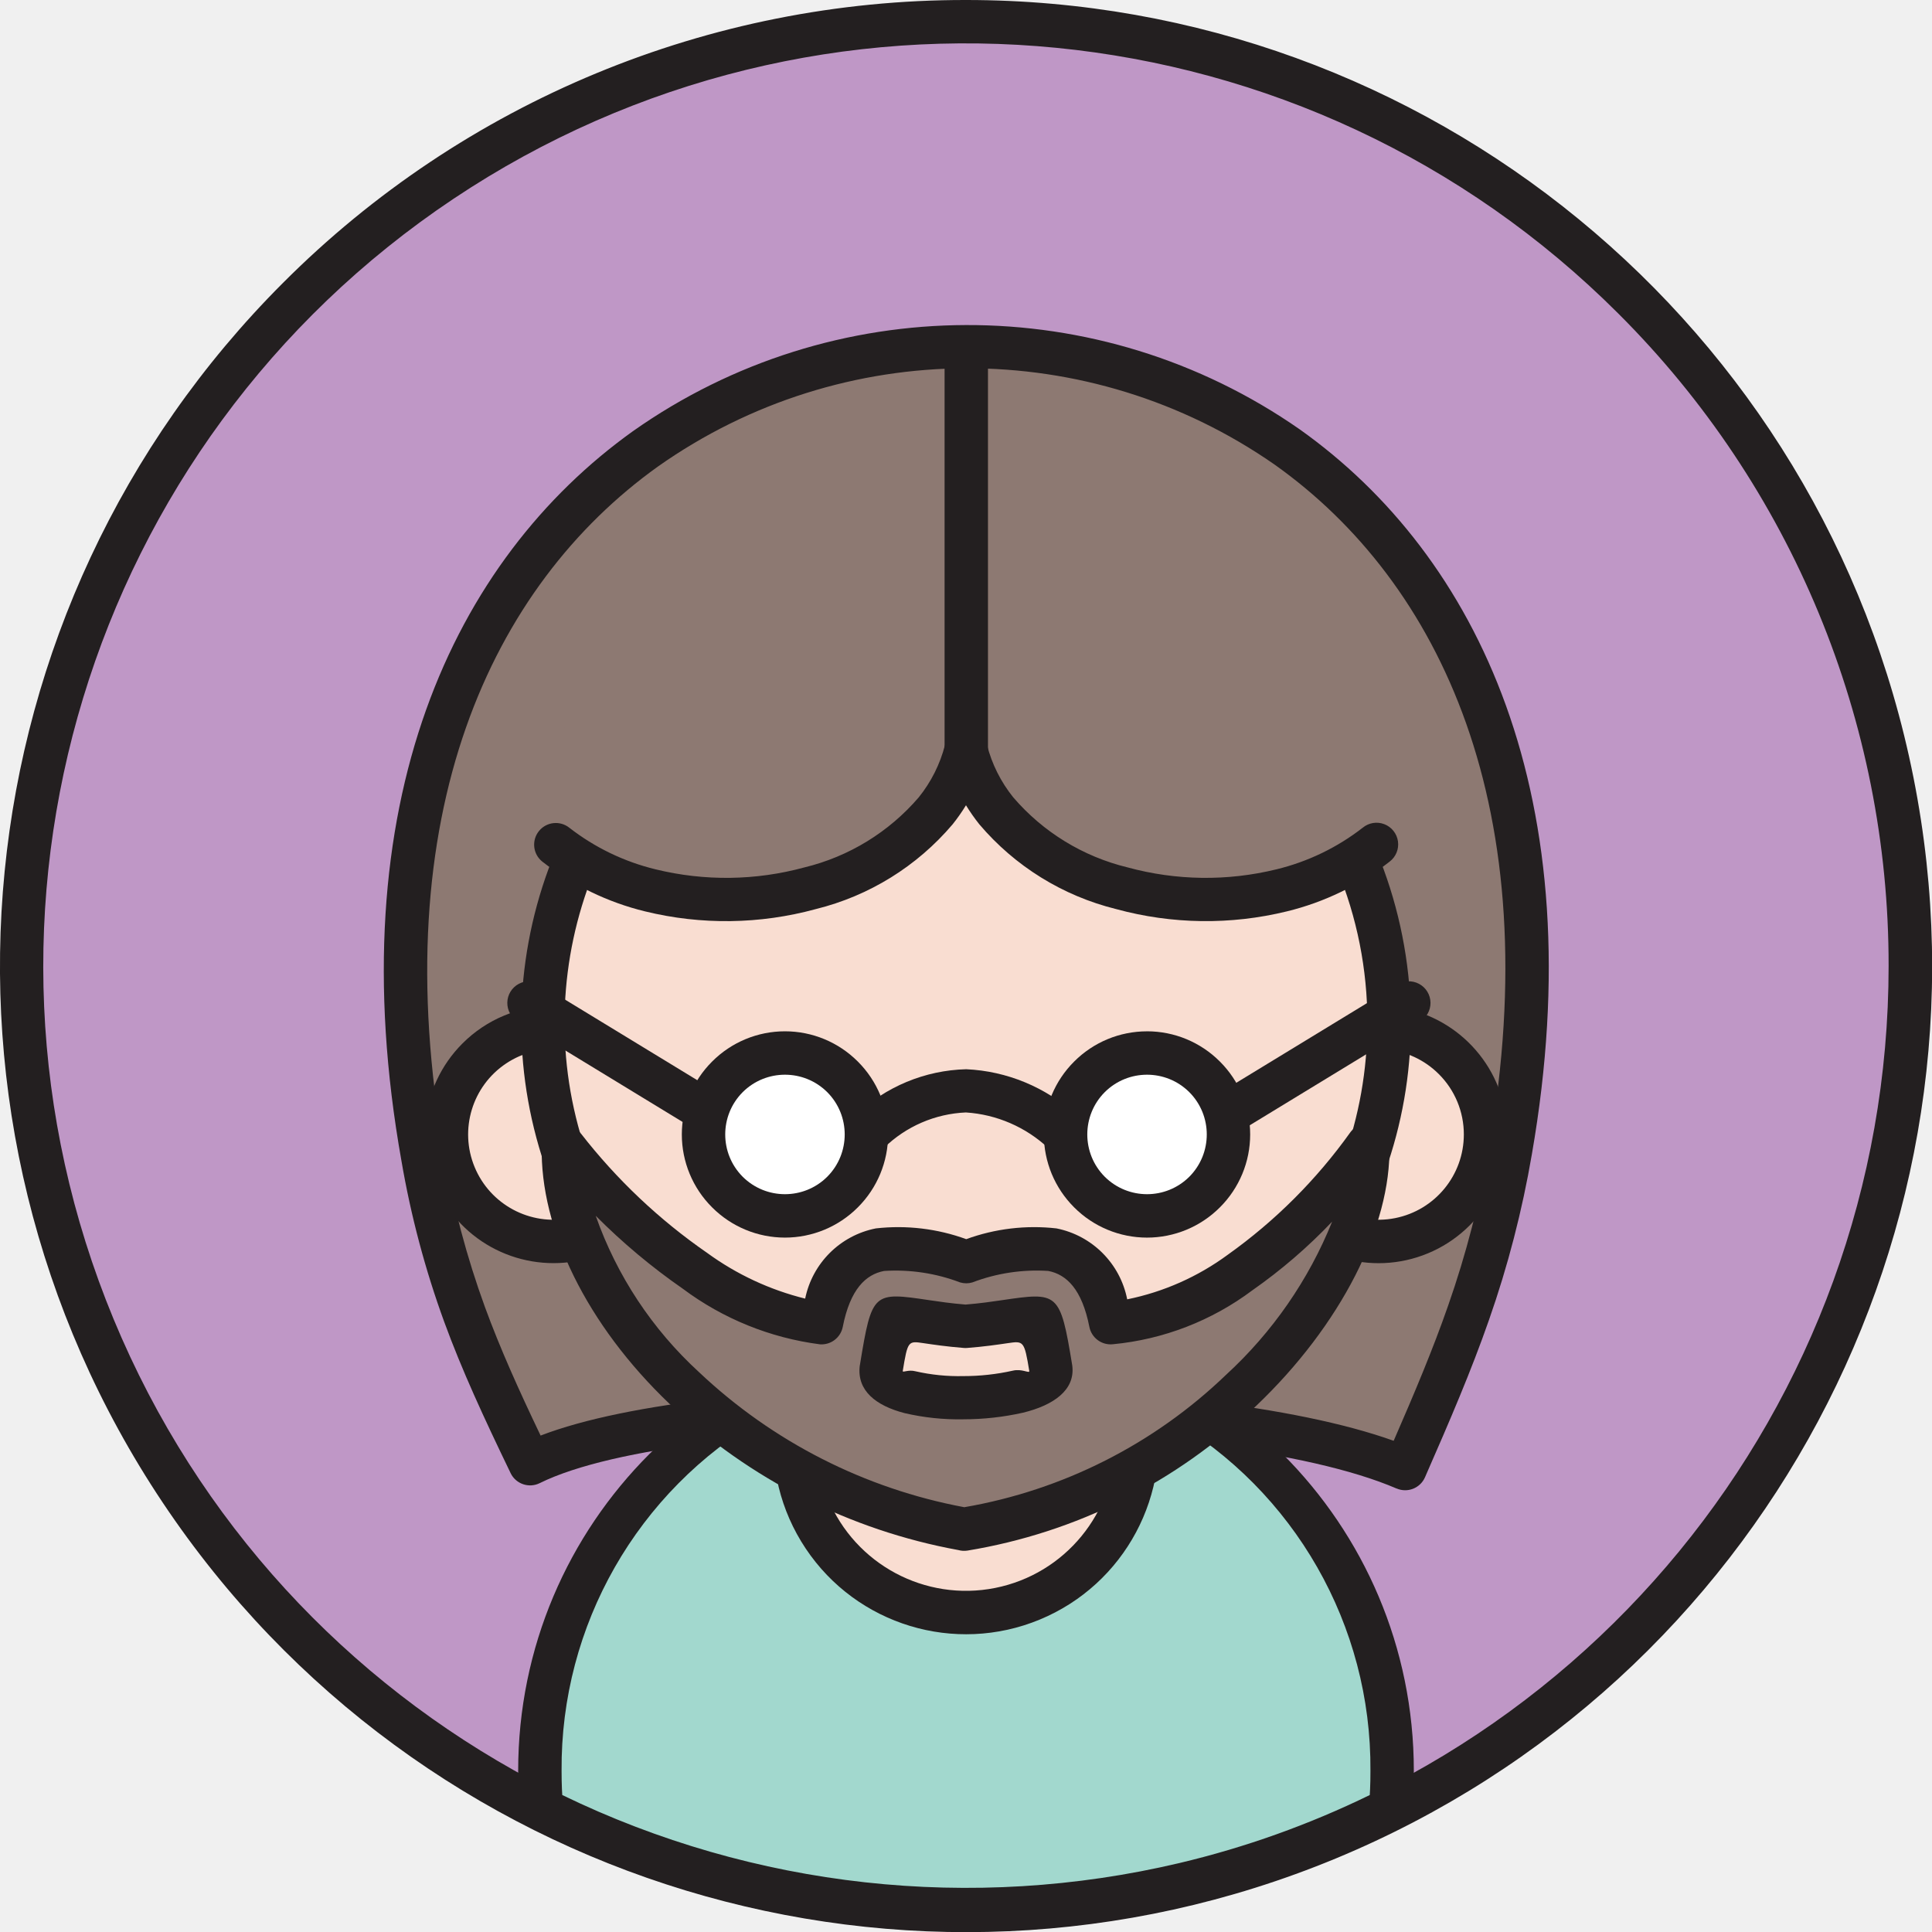
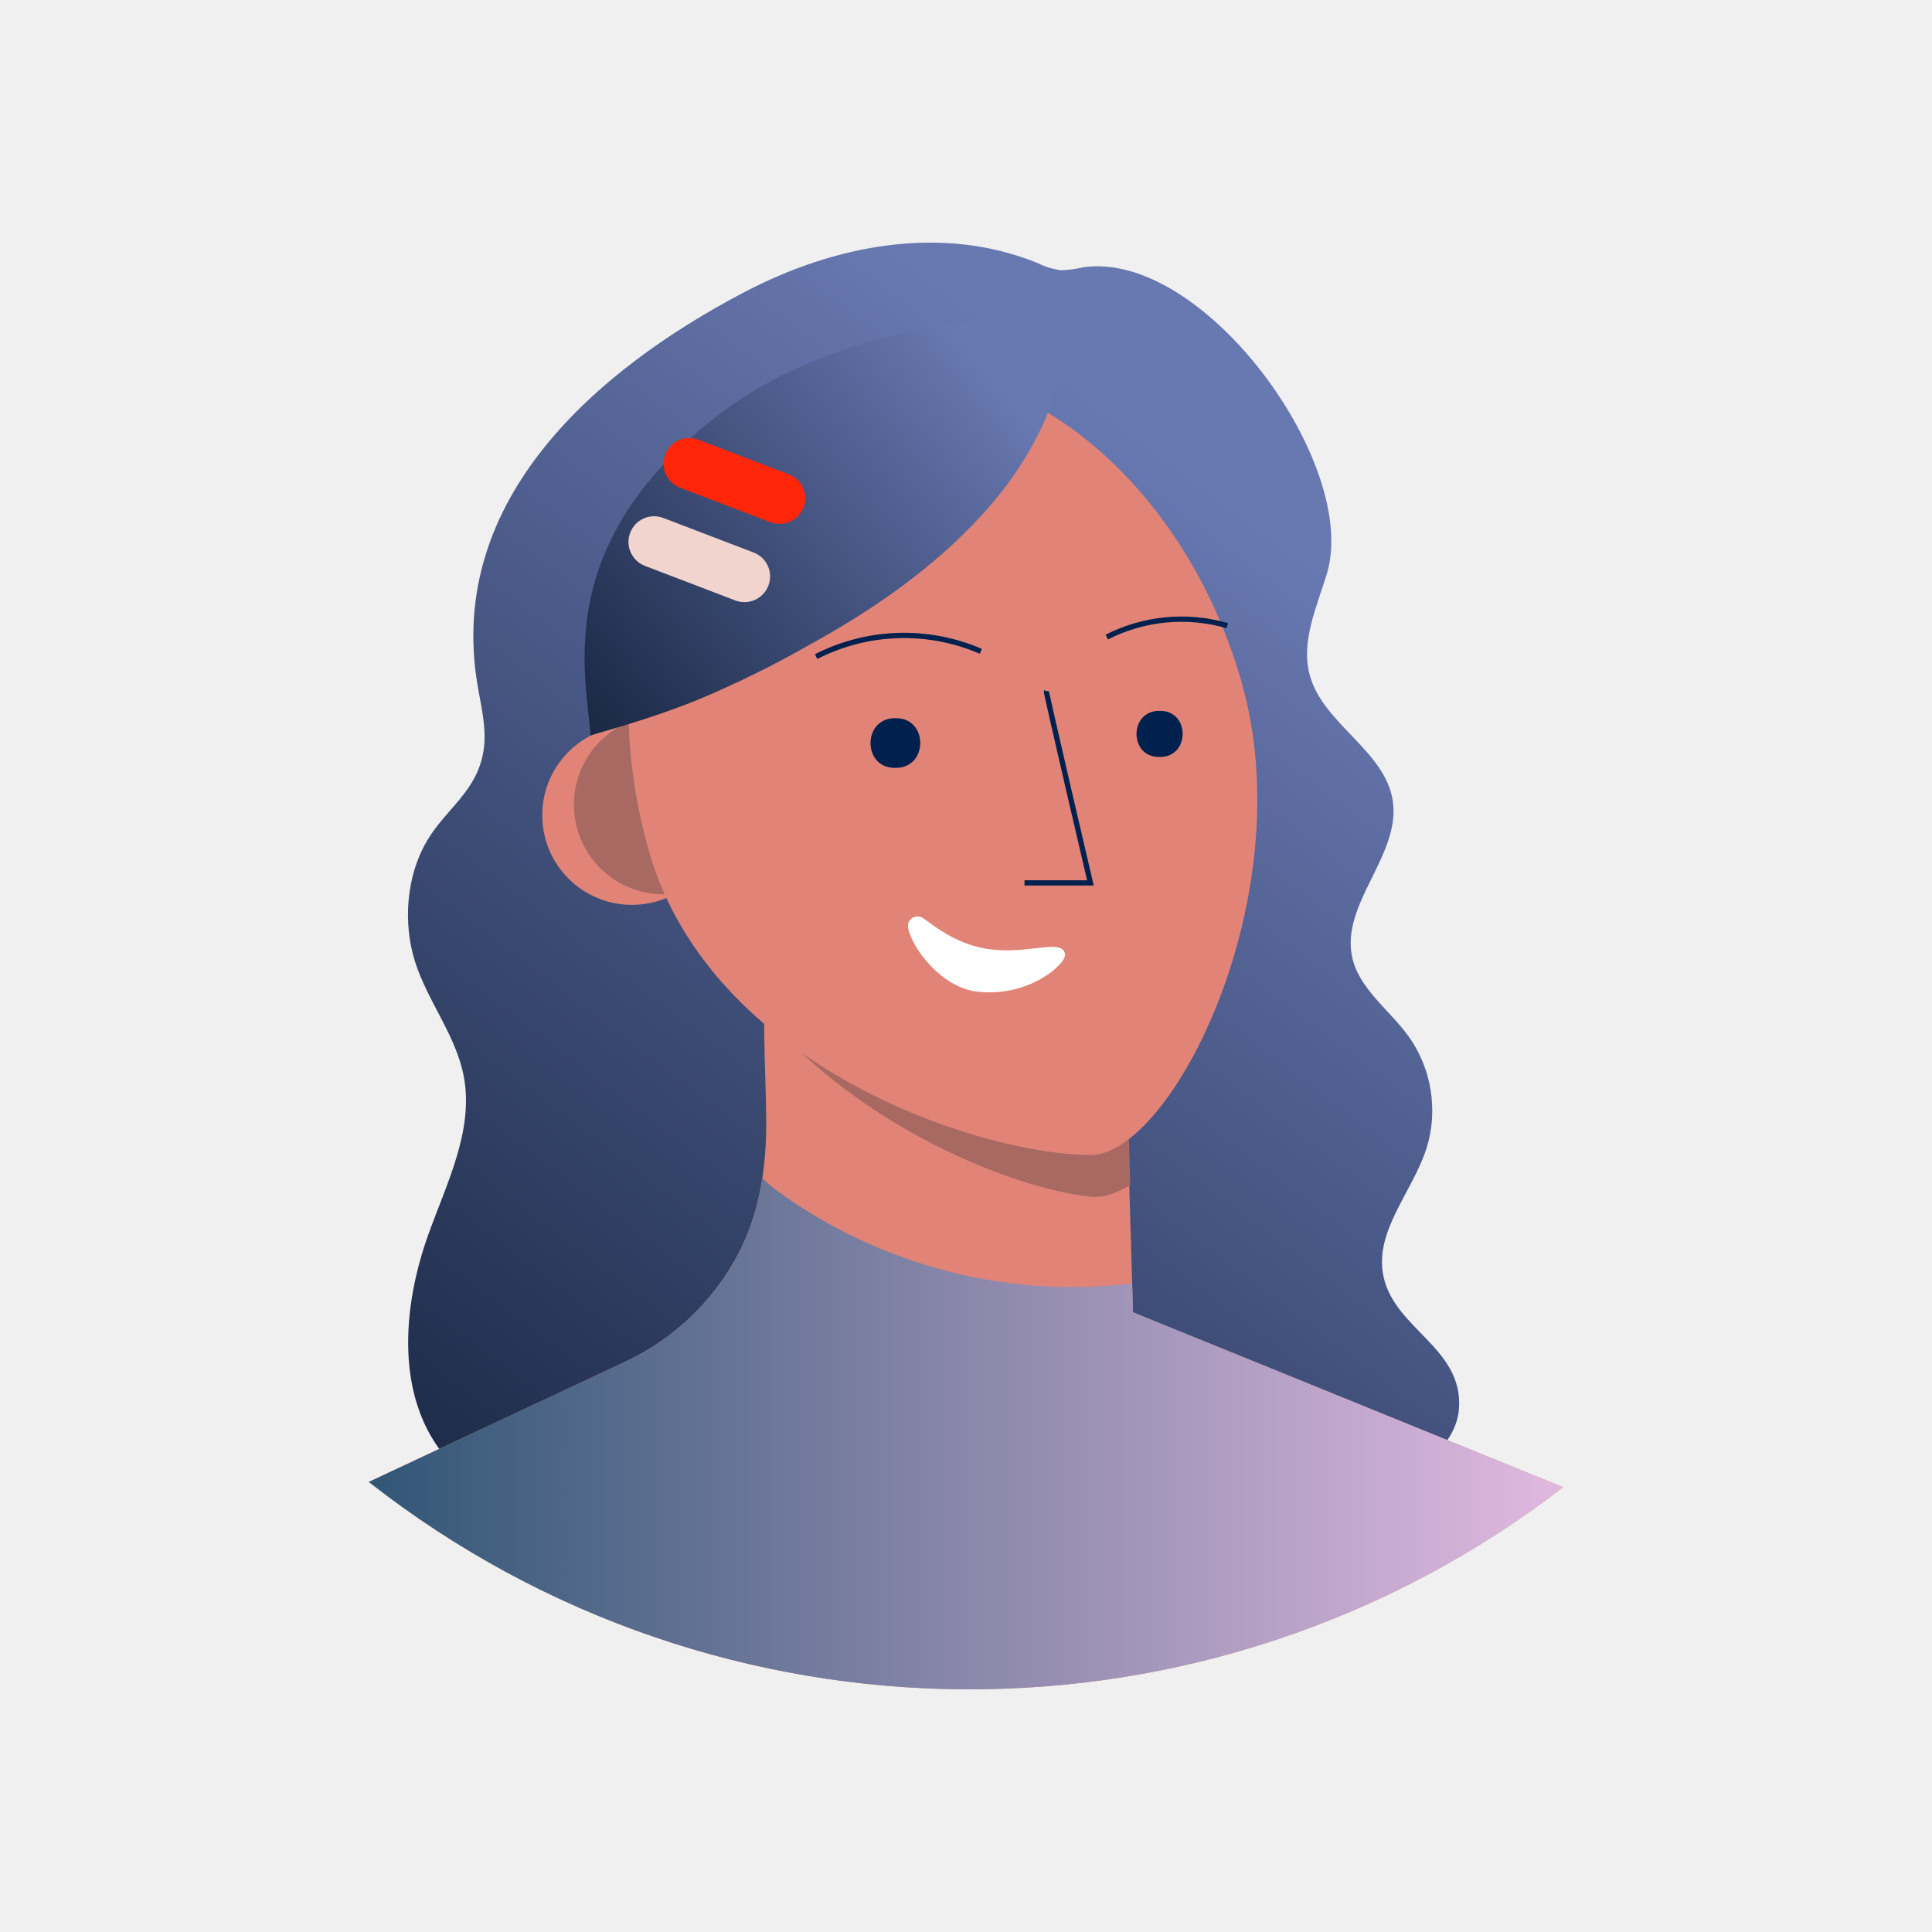
- <svg xmlns="http://www.w3.org/2000/svg" width="800px" height="800px" viewBox="0 0 89.048 89.048">
+ <svg xmlns="http://www.w3.org/2000/svg" xmlns:xlink="http://www.w3.org/1999/xlink" width="800px" height="800px" viewBox="0 0 366.34 366.34" id="Layer_1" data-name="Layer 1">
  <defs>
-     <style>.a{fill:#bf97c6;}.b,.h{fill:#231f20;}.b,.c,.d,.f,.g{fill-rule:evenodd;}.c{fill:#8d7972;}.d{fill:#a2d8ce;}.e,.f{fill:#f9ddd1;}.g{fill:#ffffff;}</style>
+     <style>.cls-1{fill:url(#linear-gradient);}.cls-2{fill:#e18477;}.cls-3{fill:#a76962;}.cls-4{fill:#00214e;}.cls-5{fill:url(#linear-gradient-2);}.cls-6{fill:none;stroke:#00214e;stroke-miterlimit:10;}.cls-7{fill:url(#linear-gradient-3);}.cls-8{fill:#ff2609;}.cls-9{fill:#f2d4cf;}.cls-10{fill:#ffffff;}</style>
+     <linearGradient id="linear-gradient" x1="87.83" y1="312.28" x2="245.56" y2="104.06" gradientUnits="userSpaceOnUse">
+       <stop offset="0" stop-color="#16243f" />
+       <stop offset="1" stop-color="#6878b1" />
+     </linearGradient>
+     <linearGradient id="linear-gradient-2" x1="103.72" y1="136.5" x2="185.85" y2="68.22" xlink:href="#linear-gradient" />
+     <linearGradient id="linear-gradient-3" x1="69.93" y1="271.9" x2="296.41" y2="271.9" gradientUnits="userSpaceOnUse">
+       <stop offset="0" stop-color="#315676" />
+       <stop offset="1" stop-color="#e1b9e0" />
+     </linearGradient>
  </defs>
-   <circle class="a" cx="44.524" cy="44.524" r="43.524" />
-   <path class="b" d="M44.524,0a44.525,44.525,0,1,1-31.483,13.041A44.386,44.386,0,0,1,44.524,0ZM74.593,14.455A42.525,42.525,0,1,0,87.048,44.524,42.392,42.392,0,0,0,74.593,14.455Z" />
-   <path class="c" d="M24.433,67.464c-2.452-5.077-3.955-8.564-4.945-14.125C10.65,3.732,78.255,3.42,69.621,53.029c-.983,5.649-2.561,9.425-4.856,14.659C56.264,64.029,31.442,63.994,24.433,67.464Z" />
-   <path class="b" d="M23.535,67.898c-1.241-2.57-2.243-4.738-3.06-6.971a42.627,42.627,0,0,1-1.971-7.416c-2.938-16.492,2.402-27.72,10.665-33.635A26.77,26.77,0,0,1,59.906,19.79c8.229,5.844,13.558,16.982,10.7,33.408a47.016,47.016,0,0,1-1.979,7.645c-.817,2.341-1.792,4.611-2.947,7.245a.997.997,0,0,1-1.308.518l-.001.002c-4.1-1.765-12.191-2.663-20.158-2.707-8.07-.045-15.946.78-19.338,2.459a.998.998,0,0,1-1.336-.453l-.004-.008ZM22.35,60.239c.702,1.917,1.545,3.79,2.567,5.928,4.007-1.545,11.604-2.302,19.303-2.26,7.66.043,15.479.873,20.016,2.501.973-2.232,1.807-4.215,2.507-6.222a45.038,45.038,0,0,0,1.893-7.325C71.342,37.317,66.404,26.85,58.75,21.415a24.763,24.763,0,0,0-28.424.087c-7.686,5.501-12.634,16.054-9.853,31.666A40.68,40.68,0,0,0,22.35,60.239Z" />
-   <path class="d" d="M64.085,83.377a43.573,43.573,0,0,1-39.122,0c-.052-.581-.08-1.168-.08-1.762a19.641,19.641,0,0,1,39.281,0C64.165,82.209,64.137,82.796,64.085,83.377Z" />
-   <path class="b" d="M64.534,84.268a44.468,44.468,0,0,1-40.021,0,.997.997,0,0,1-.548-.866c-.026-.299-.046-.586-.058-.858-.016-.35-.024-.662-.024-.929a20.641,20.641,0,0,1,41.282,0c0,.267-.009.579-.024.929-.013.29-.035.598-.063.919a.995.995,0,0,1-.544.803l.001.002ZM54.36,85.87a42.223,42.223,0,0,0,8.774-3.135l.015-.277c.011-.236.016-.516.016-.843a18.641,18.641,0,1,0-37.281,0c0,.327.006.607.016.843l.015.277A42.686,42.686,0,0,0,54.36,85.87Z" />
-   <circle class="e" cx="44.524" cy="66.439" r="7.885" />
-   <path class="b" d="M44.524,57.554a8.885,8.885,0,1,1-6.282,2.602,8.856,8.856,0,0,1,6.282-2.602Zm4.868,4.016a6.885,6.885,0,1,0,2.016,4.868A6.863,6.863,0,0,0,49.392,61.571Z" />
-   <path class="f" d="M63.539,47.357a4.931,4.931,0,1,1-4.931,4.931A4.931,4.931,0,0,1,63.539,47.357Z" />
-   <path class="b" d="M63.539,46.357a5.932,5.932,0,1,1-4.194,1.737,5.913,5.913,0,0,1,4.194-1.737Zm2.78,3.151a3.932,3.932,0,1,0,1.151,2.78A3.92,3.92,0,0,0,66.319,49.508Z" />
-   <path class="f" d="M25.51,47.357a4.931,4.931,0,1,1-4.931,4.931A4.931,4.931,0,0,1,25.51,47.357Z" />
-   <path class="b" d="M25.51,46.357a5.931,5.931,0,1,1-4.194,1.737A5.913,5.913,0,0,1,25.51,46.357Zm2.78,3.151a3.932,3.932,0,1,0,1.151,2.78A3.92,3.92,0,0,0,28.29,49.508Z" />
-   <circle class="e" cx="44.524" cy="47.126" r="19.5" />
-   <path class="b" d="M44.524,26.626A20.501,20.501,0,1,1,30.029,32.63a20.436,20.436,0,0,1,14.495-6.005Zm13.082,7.419A18.501,18.501,0,1,0,63.024,47.126,18.442,18.442,0,0,0,57.606,34.044Z" />
-   <path class="c" d="M44.441,70.481C33.392,68.485,25.81,59.595,25.965,52.829c1.928,2.621,7.303,7.815,11.898,8.136.882-4.469,4.079-3.569,6.671-2.812,2.593-.756,5.774-1.657,6.656,2.812,3.986-.143,8.678-3.794,11.851-8.182.202,6.391-7.74,16.031-18.601,17.698Zm-3.825-7.399c-.207,1.91,7.997,1.656,7.817,0-.505-3.088-.464-2.22-3.931-1.95C41.034,60.862,41.12,59.994,40.615,63.082Z" />
-   <path class="b" d="M44.177,71.445a26.286,26.286,0,0,1-13.336-6.758c-3.783-3.614-5.96-8.042-5.872-11.877a.996.996,0,0,1,1.799-.57l.002-.001a26.347,26.347,0,0,0,5.824,5.509,12.951,12.951,0,0,0,4.517,2.107,4.143,4.143,0,0,1,3.259-3.237,9.158,9.158,0,0,1,4.165.496,9.127,9.127,0,0,1,4.158-.496,4.15,4.15,0,0,1,3.261,3.27A11.766,11.766,0,0,0,56.59,57.832a24.137,24.137,0,0,0,5.643-5.635.999.999,0,0,1,1.806.628c.083,3.672-2.24,8.262-6.152,11.983A25.042,25.042,0,0,1,44.589,71.469a.995.995,0,0,1-.412-.024Zm.081-12.335a8.361,8.361,0,0,0-3.512-.53c-.846.164-1.56.842-1.902,2.577a.999.999,0,0,1-1.046.805,13.433,13.433,0,0,1-6.328-2.564,28.835,28.835,0,0,1-4.012-3.36,17.754,17.754,0,0,0,4.759,7.204,24.281,24.281,0,0,0,12.228,6.227,23.046,23.046,0,0,0,12.069-6.106A19.451,19.451,0,0,0,61.4,56.306a24.206,24.206,0,0,1-3.678,3.166,12.723,12.723,0,0,1-6.42,2.485.999.999,0,0,1-1.092-.801c-.342-1.735-1.052-2.413-1.893-2.577a8.317,8.317,0,0,0-3.497.528.983.983,0,0,1-.563.002Zm-4.622,3.789c-.005.025-.009.052-.012.078-.121,1.119.742,1.811,2.067,2.155a10.961,10.961,0,0,0,2.715.285,12.524,12.524,0,0,0,2.742-.304c1.431-.347,2.396-1.05,2.278-2.136h0l-.007-.055c-.554-3.391-.649-3.376-3.261-2.992-.433.064-.979.144-1.655.199-.681-.056-1.226-.137-1.658-.201-2.6-.386-2.658-.394-3.208,2.97Zm2.919-.993c-.696-.103-.718-.106-.947,1.291.007.075.258-.079.583.006a8.995,8.995,0,0,0,2.207.223,10.411,10.411,0,0,0,2.281-.25c.422-.102.758.135.763.023-.23-1.403-.264-1.398-.995-1.291-.475.07-1.078.159-1.864.22a.902.902,0,0,1-.154.001C43.633,62.066,43.028,61.976,42.554,61.906Z" />
-   <path class="g" d="M52.868,48.534a3.754,3.754,0,1,1-3.754,3.754A3.754,3.754,0,0,1,52.868,48.534Z" />
-   <path class="b" d="M52.868,47.534a4.74,4.74,0,0,1,3.357,1.393l.002.002.002.002.001.001a4.743,4.743,0,0,1-.001,6.714l-.002.002-.002.002-.001.001a4.743,4.743,0,0,1-6.714-.001l-.002-.002-.002-.002-.001-.001a4.743,4.743,0,0,1,.001-6.714l.002-.002.002-.002.001-.001a4.739,4.739,0,0,1,3.356-1.391Zm1.947,2.803a2.763,2.763,0,0,0-3.894,0l-.004.004a2.763,2.763,0,0,0,0,3.894l.004.004a2.763,2.763,0,0,0,3.894,0l.004-.004a2.763,2.763,0,0,0,0-3.894Z" />
-   <path class="b" d="M40.743,52.907a.997.997,0,1,1-1.304-1.508,7.66,7.66,0,0,1,5.094-2.117,8.031,8.031,0,0,1,5.062,2.101.999.999,0,1,1-1.273,1.539,6.138,6.138,0,0,0-3.805-1.648A5.756,5.756,0,0,0,40.743,52.907Z" />
-   <path class="b" d="M33.084,50.364a.998.998,0,0,1-1.039,1.703l-8.156-4.971a.998.998,0,1,1,1.039-1.703Z" />
-   <path class="b" d="M57.271,52.067a.998.998,0,1,1-1.039-1.703l8.156-4.971a.998.998,0,1,1,1.039,1.703Z" />
-   <path class="g" d="M36.18,48.534a3.754,3.754,0,1,1-3.754,3.754A3.754,3.754,0,0,1,36.18,48.534Z" />
-   <path class="b" d="M36.18,47.534a4.741,4.741,0,0,1,3.357,1.393l.002.002.002.002.001.001a4.743,4.743,0,0,1-.001,6.714l-.002.002-.002.002-.001.001a4.743,4.743,0,0,1-6.713-.001l-.002-.002-.002-.002-.001-.001a4.743,4.743,0,0,1,.001-6.714l.002-.002.002-.002.001-.001A4.738,4.738,0,0,1,36.18,47.534Zm1.947,2.803a2.763,2.763,0,0,0-3.894,0l-.004.004a2.763,2.763,0,0,0,0,3.894l.004.004a2.763,2.763,0,0,0,3.894,0l.004-.004a2.763,2.763,0,0,0,0-3.894Z" />
-   <path class="c" d="M53.935,23.202l9.22,9.511L63.43,38.931c-6.07,4.822-17.199,2.405-18.907-4.348-1.708,6.753-12.836,9.17-18.906,4.348l.533-7.066,8.192-8.963,10.58.075Z" />
-   <path class="b" d="M62.809,38.15a.998.998,0,1,1,1.242,1.562,12.506,12.506,0,0,1-4.737,2.294,15.696,15.696,0,0,1-7.868-.105,12.062,12.062,0,0,1-6.308-3.908,8.78,8.78,0,0,1-.615-.877,8.815,8.815,0,0,1-.615.877,12.058,12.058,0,0,1-6.307,3.908,15.696,15.696,0,0,1-7.868.106,12.511,12.511,0,0,1-4.737-2.294A.998.998,0,1,1,26.239,38.15a10.51,10.51,0,0,0,3.979,1.919,13.686,13.686,0,0,0,6.861-.09A10.066,10.066,0,0,0,42.346,36.75a6.372,6.372,0,0,0,1.209-2.409.999.999,0,0,1,1.938,0A6.373,6.373,0,0,0,46.701,36.75,10.068,10.068,0,0,0,51.97,39.979a13.688,13.688,0,0,0,6.861.09A10.508,10.508,0,0,0,62.809,38.15Z" />
-   <rect class="h" x="43.537" y="15.851" width="2" height="18.9" />
+   <path class="cls-1" d="M188.53,287.7c-16.55,1.06-32.6.47-49,.19-18.65,0-40.88,4.86-54.85-11.39-9.66-11.24-8.5-28.29-3.52-42.25,3.51-9.83,8.72-19.88,6.78-30.14-1.47-7.77-6.85-14.22-9.24-21.75-2.33-7.34-1.67-16.32,2.31-23,3.63-6.12,9.47-9.29,10.68-17.05.66-4.26-.52-8.55-1.21-12.81-5.65-34.91,22.61-59.35,50.46-74,17.08-9,37.59-13.12,56-5.54a13.29,13.29,0,0,0,4.32,1.29,21.77,21.77,0,0,0,4.08-.56c22.9-3.38,52.56,37.46,46.24,58.17-1.92,6.27-4.94,12.77-3.24,19.11,2.51,9.34,14.29,14.3,15.75,23.86,1.58,10.31-9.95,19.54-7.68,29.73,1.34,6,7.05,9.92,10.67,14.93a24.17,24.17,0,0,1,4.47,13,23.68,23.68,0,0,1-1.15,8.52c-2.7,8.15-9.86,15.56-8.07,24,2.12,10,15,13.54,14.33,24.92-.37,6.08-5.7,10.79-11.33,13.1a76.62,76.62,0,0,1-12.48,3.54c-3.14.7-5.91.07-9.05.39-8.74.89-17.36,2.26-26.16,2.76C208,287.2,198.23,287.08,188.53,287.7Z" />
+   <path class="cls-2" d="M296.41,282a184.56,184.56,0,0,1-226.48-1l48.66-22.81a47.68,47.68,0,0,0,4.35-2.34l1.12-.7c.4-.25.79-.51,1.18-.78a46.54,46.54,0,0,0,14.67-16.47c4-7.55,5.32-15.89,5.38-24.39,0-5.72-.31-11.44-.37-17.17q-.06-4.76-.1-9.51l2,1,5.2,2.69,30.29,5.15,31.12,5.3.94,32,.47,15.87,11.47,4.67,9,3.64Z" />
+   <path class="cls-3" d="M214.32,224.69c-2.72,1.68-5.29,2.47-7.54,2.23-14.79-1.59-43.64-13.18-61.8-34.63q0-1.57-.06-3.15-.06-4.75-.1-9.51l2,1,5.2,2.69,30.29,5.15,31.12,5.3Z" />
+   <circle class="cls-2" cx="119.82" cy="154.58" r="17" />
+   <circle class="cls-3" cx="125.82" cy="152.58" r="17" />
+   <path class="cls-2" d="M235.36,129.11C247.1,169.8,222.16,219,206.82,219c-21,0-72-16.77-83.73-57.46S127,80.6,158,71.65,223.61,88.43,235.36,129.11Z" />
+   <path class="cls-4" d="M169.92,136.18c6.1,0,6.1,9.38,0,9.42h-.28c-6.1,0-6.1-9.37,0-9.42h.28Z" />
+   <path class="cls-4" d="M220,134.79c5.67,0,5.67,8.7,0,8.75h-.25c-5.66,0-5.66-8.71,0-8.75H220Z" />
+   <path class="cls-5" d="M198.08,79.8c-.12.27-.24.55-.37.83a67,67,0,0,1-11.44,16.91c-9.25,10.2-20.84,18.16-32.86,24.77a192.39,192.39,0,0,1-21.48,10.54c-10.63,4.23-19.64,6.34-19.93,6.64-.93-11.89-7.43-36.83,24.82-61.25,26-19.67,63.69-18.13,63.69-18.13C200.39,67.52,201,73,198.08,79.8Z" />
+   <path class="cls-6" d="M198.4,131c-.08.35,8.36,36.41,8.36,36.41h-12.5" />
+   <path class="cls-6" d="M209.86,120.8a31.18,31.18,0,0,1,22.85-2.16" />
+   <path class="cls-6" d="M154.75,124.5a36.68,36.68,0,0,1,31.23-1" />
+   <path class="cls-7" d="M296.41,282a184.56,184.56,0,0,1-226.48-1l48.66-22.81a46.83,46.83,0,0,0,6.65-3.82c.64-.44,1.28-.9,1.89-1.38a46.35,46.35,0,0,0,12.78-15.09,44.69,44.69,0,0,0,4.64-14.48,28.66,28.66,0,0,0,2.22,1.94,95.14,95.14,0,0,0,19.82,11.26,99,99,0,0,0,10.46,3.69,93.52,93.52,0,0,0,33,3.49c1.54-.12,3.09-.27,4.63-.38l.15,5.08v.33l12.1,4.92Z" />
+   <rect class="cls-8" x="125.22" y="86.33" width="28.06" height="9.73" rx="4.86" transform="translate(41.79 -43.74) rotate(20.94)" />
+   <rect class="cls-9" x="118.57" y="101.17" width="28.06" height="9.73" rx="4.86" transform="translate(46.65 -40.39) rotate(20.94)" />
+   <path class="cls-10" d="M172.41,174.65a1.85,1.85,0,0,1,2.68-.51c2.08,1.47,5.88,4.56,11.28,5.64,7.36,1.46,13.75-1.48,15.27.42.86,1.07-.19,2.37-2.2,4.05a19.74,19.74,0,0,1-14.86,3.68c-7.08-1.32-12.4-9.53-12.4-12.43A1.66,1.66,0,0,1,172.41,174.65Z" />
</svg>
